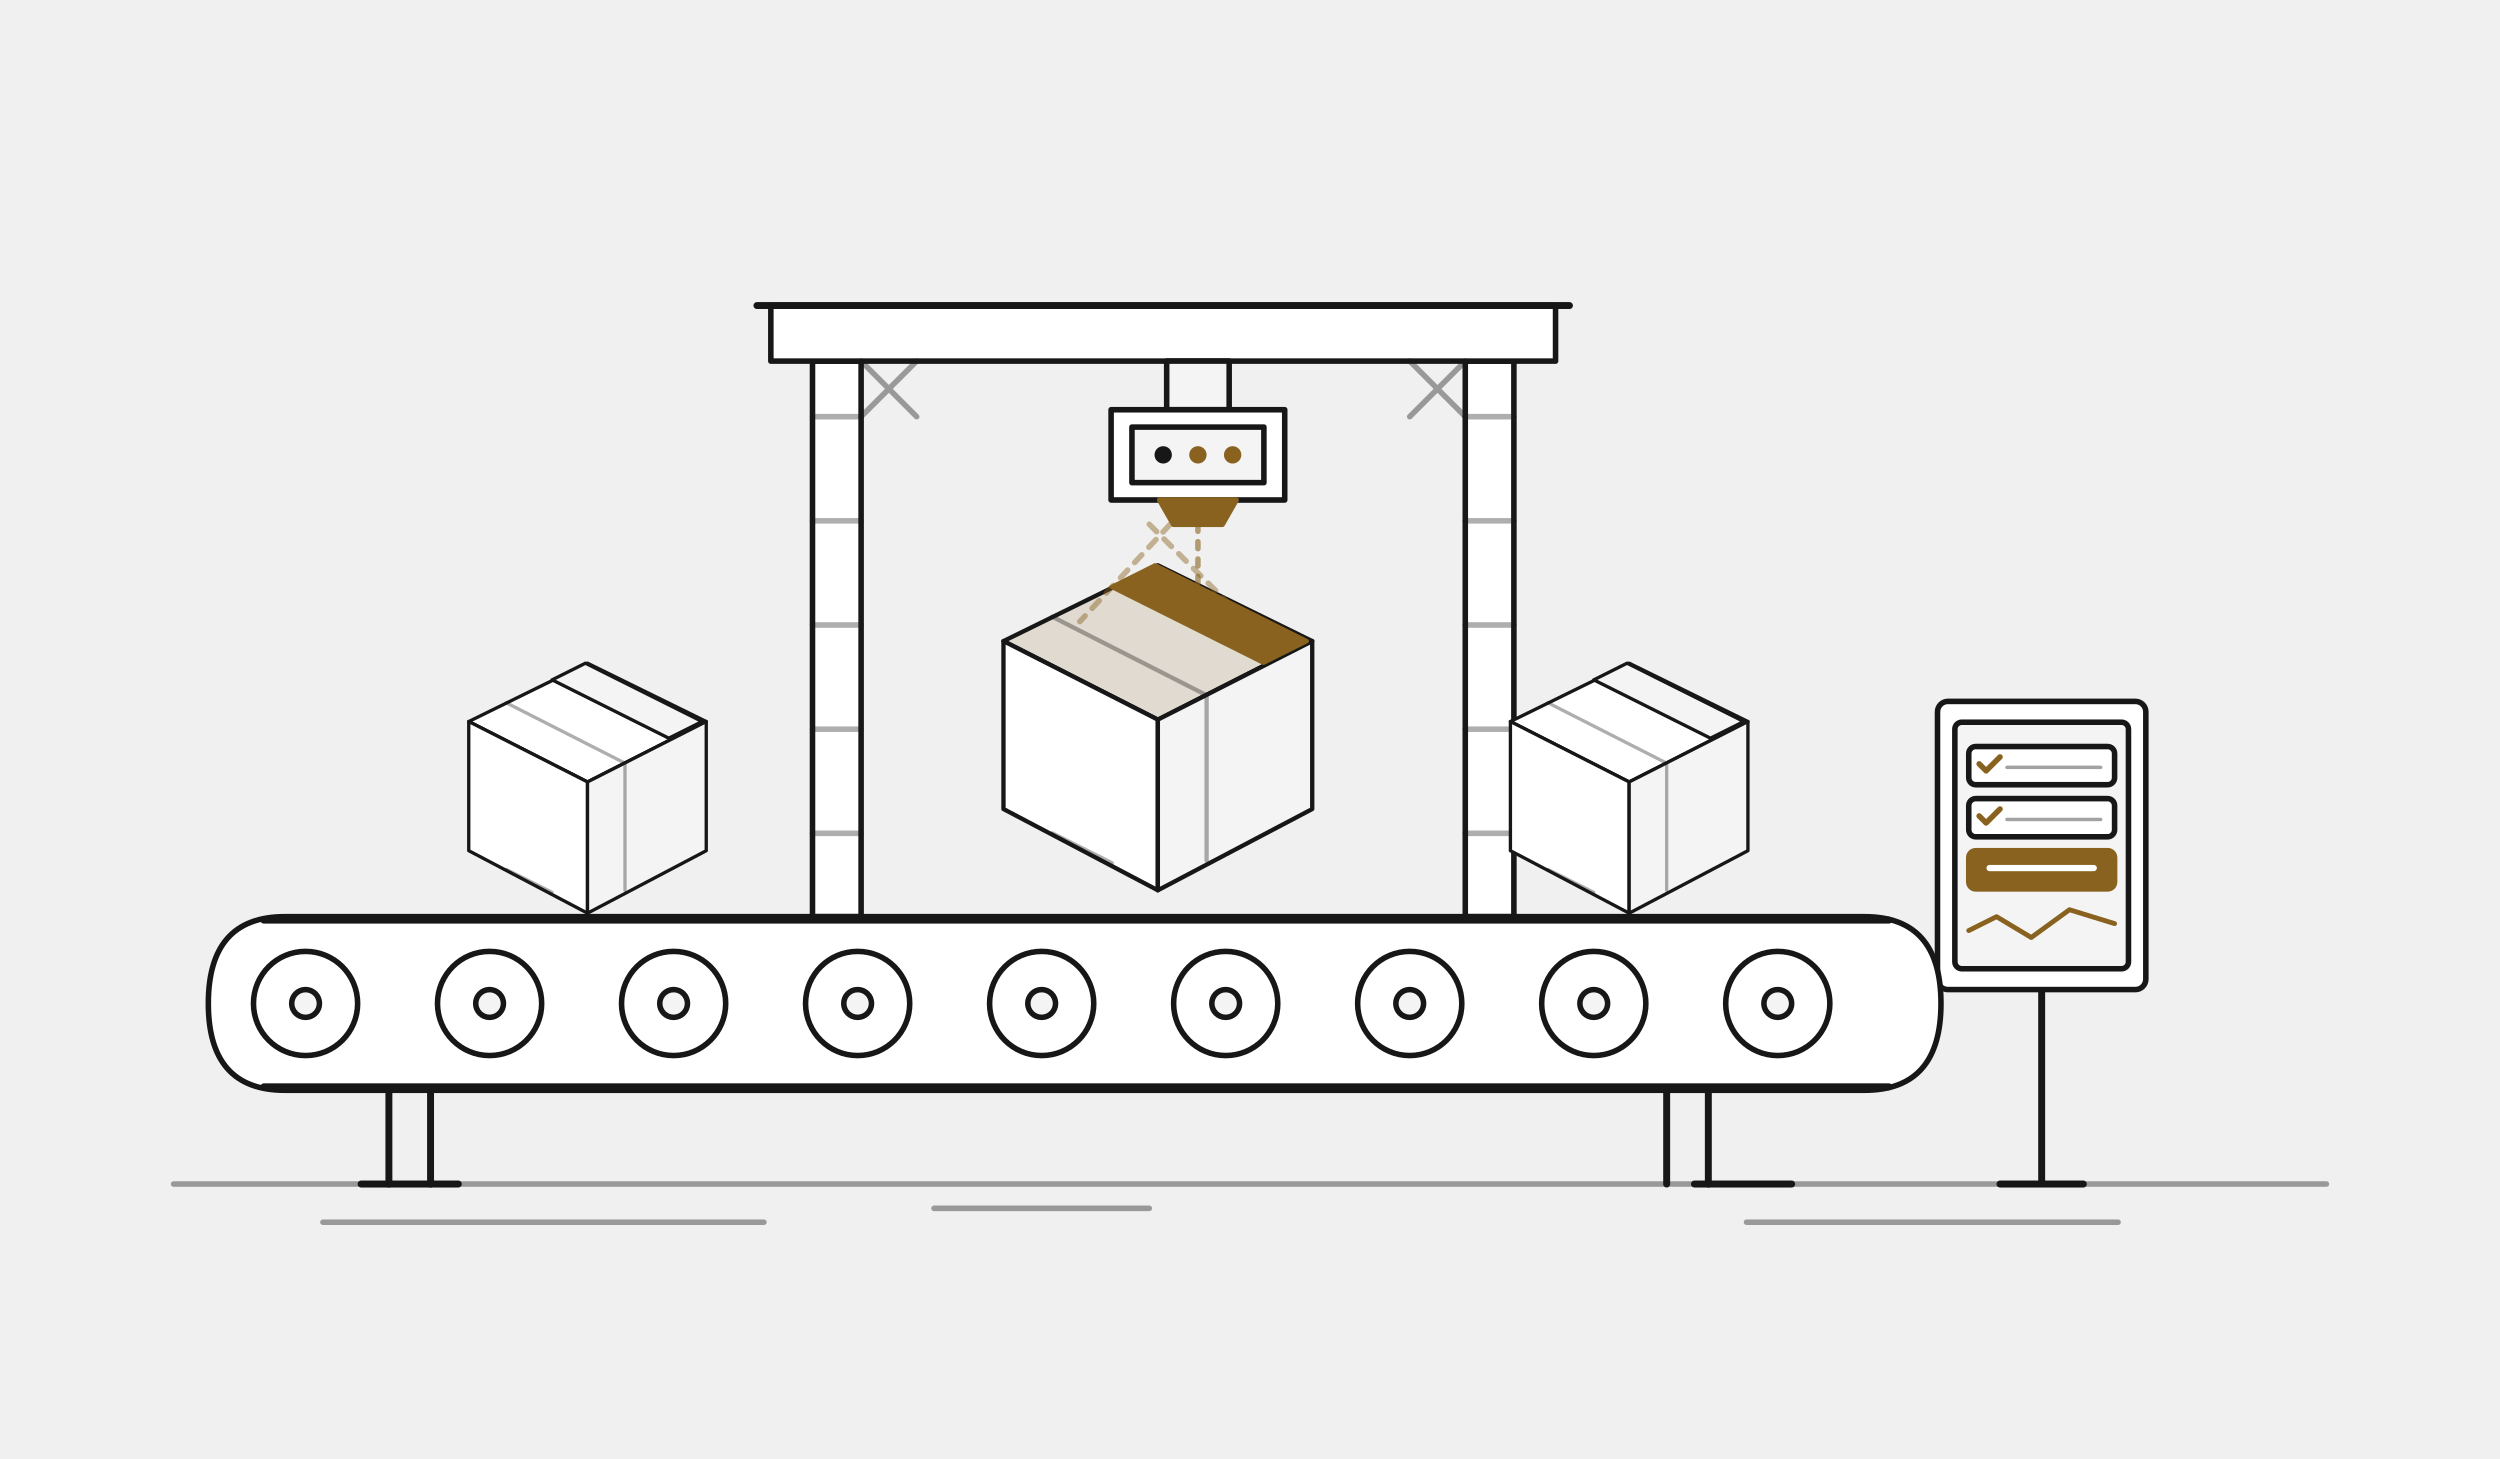
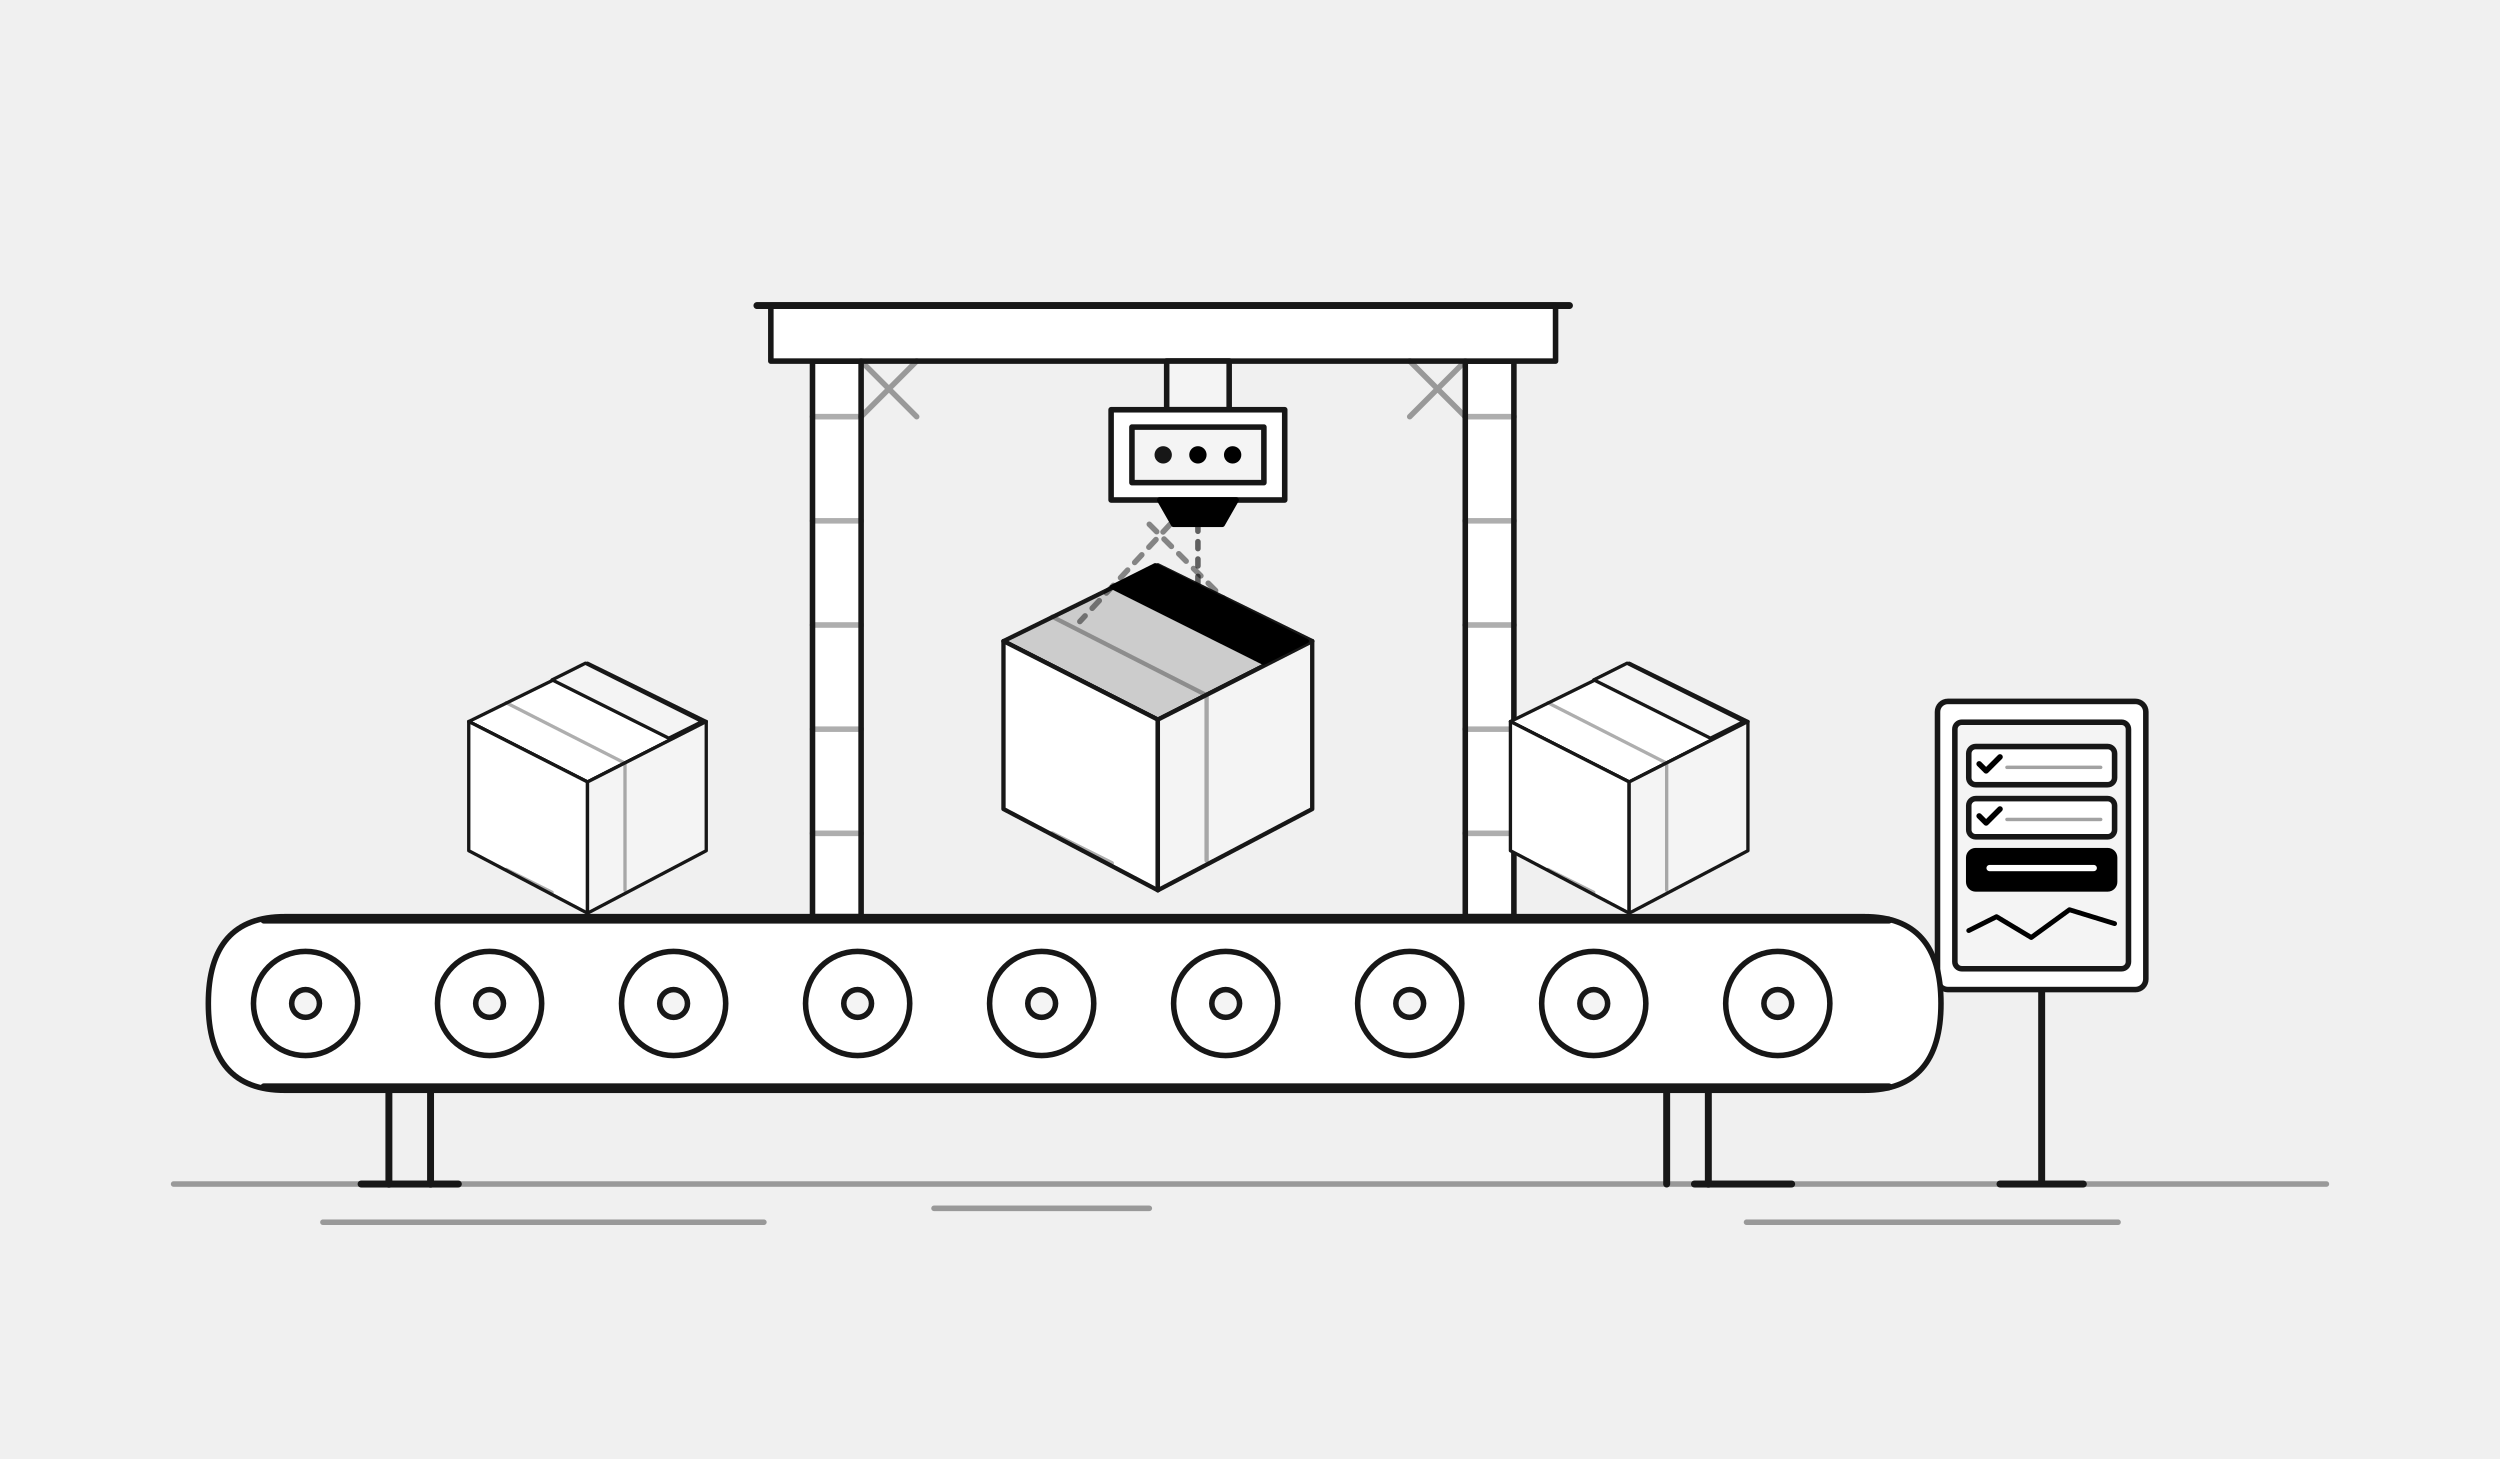
<svg xmlns="http://www.w3.org/2000/svg" width="720" height="420" viewBox="0 0 720 420">
  <g fill="none" stroke="#171717" stroke-width="1.6" stroke-linecap="round" stroke-linejoin="round">
    <g opacity=".4">
      <path d="M50 341h620m-577 11h127m49-4h62m172 4h107" />
    </g>
    <path d="M588 285v56m-12 0h24" stroke-width="2" />
    <rect x="558" y="202" width="60" height="83" fill="white" rx="3" />
    <rect x="563" y="208" width="50" height="71" fill="#f4f4f4" rx="2" />
    <rect x="567" y="215" width="42" height="11" fill="white" rx="2" />
-     <path d="m570 220 2 2 4-4" stroke="#88621e" stroke-width="1.6" />
+     <path d="m570 220 2 2 4-4" stroke="#000000" stroke-width="1.6" />
    <path d="M578 221h27" opacity=".4" stroke-width="1" />
    <rect x="567" y="230" width="42" height="11" fill="white" rx="2" />
-     <path d="m570 235 2 2 4-4" stroke="#88621e" stroke-width="1.6" />
+     <path d="m570 235 2 2 4-4" stroke="#000000" stroke-width="1.6" />
    <path d="M578 236h27" opacity=".4" stroke-width="1" />
-     <rect x="567" y="245" width="42" height="11" fill="#88621e" stroke="#88621e" rx="2" />
+     <rect x="567" y="245" width="42" height="11" fill="#000000" stroke="#000000" rx="2" />
    <path d="M573 250h30" stroke="white" stroke-width="1.8" />
-     <path d="M567 268l8-4 10 6 11-8 13 4" stroke="#88621e" stroke-width="1.4" />
+     <path d="M567 268l8-4 10 6 11-8 13 4" stroke="#000000" stroke-width="1.4" />
    <rect x="234" y="104" width="14" height="160" fill="white" />
    <path d="M234 120h14m-14 30h14m-14 30h14m-14 30h14m-14 30h14" opacity=".35" />
    <rect x="422" y="104" width="14" height="160" fill="white" />
    <path d="M422 120h14m-14 30h14m-14 30h14m-14 30h14m-14 30h14" opacity=".35" />
    <path d="M82 264h455q22 0 22 25t-22 25H82q-22 0-22-25t22-25Z" fill="white" />
    <circle cx="88" cy="289" r="15" fill="white" />
    <circle cx="88" cy="289" r="4" fill="#f4f4f4" />
    <circle cx="141" cy="289" r="15" fill="white" />
    <circle cx="141" cy="289" r="4" fill="#f4f4f4" />
    <circle cx="194" cy="289" r="15" fill="white" />
    <circle cx="194" cy="289" r="4" fill="#f4f4f4" />
    <circle cx="247" cy="289" r="15" fill="white" />
    <circle cx="247" cy="289" r="4" fill="#f4f4f4" />
    <circle cx="300" cy="289" r="15" fill="white" />
    <circle cx="300" cy="289" r="4" fill="#f4f4f4" />
    <circle cx="353" cy="289" r="15" fill="white" />
    <circle cx="353" cy="289" r="4" fill="#f4f4f4" />
    <circle cx="406" cy="289" r="15" fill="white" />
    <circle cx="406" cy="289" r="4" fill="#f4f4f4" />
    <circle cx="459" cy="289" r="15" fill="white" />
    <circle cx="459" cy="289" r="4" fill="#f4f4f4" />
    <circle cx="512" cy="289" r="15" fill="white" />
    <circle cx="512" cy="289" r="4" fill="#f4f4f4" />
    <path d="M112 314v27m12-27v27m356-27v27m12-27v27M76 265h468M76 313h468" stroke-width="2" />
    <path d="M104 341h28m356 0h28" stroke-width="2" />
    <rect x="222" y="88" width="226" height="16" fill="white" />
    <path d="M218 88h234" stroke-width="2" />
    <path d="M248 104l16 16m-16 0l16-16m142 0l16 16m-16 0l16-16" opacity=".4" />
    <g transform="translate(135 245) scale(0.6)">
      <path d="M0-62 57-90l57 28-57 29Z" fill="white" />
      <path d="M0-62v62l57 30v-63Z" fill="white" />
      <path d="M57-33v63l57-30v-62Z" fill="#f4f4f4" />
      <path d="m18-71 57 29v61m-57-10 22 11" opacity=".35" />
      <path d="M40-82 56-90l56 28-16 8Z" fill="#f4f4f4" />
    </g>
    <g transform="translate(289 233) scale(0.78)">
-       <path d="M0-62 57-90l57 28-57 29Z" fill="#88621e" fill-opacity=".15" />
+       <path d="M0-62 57-90l57 28-57 29Z" fill="#000000" fill-opacity=".15" />
      <path d="M0-62v62l57 30v-63Z" fill="white" />
      <path d="M57-33v63l57-30v-62Z" fill="#f4f4f4" />
      <path d="m18-71 57 29v61m-57-10 22 11" opacity=".35" />
-       <path d="M40-82 56-90l56 28-16 8Z" fill="#88621e" stroke="#88621e" />
+       <path d="M40-82 56-90l56 28-16 8Z" fill="#000000" stroke="#000000" />
    </g>
    <g transform="translate(435 245) scale(0.6)">
      <path d="M0-62 57-90l57 28-57 29Z" fill="white" />
      <path d="M0-62v62l57 30v-63Z" fill="white" />
      <path d="M57-33v63l57-30v-62Z" fill="#f4f4f4" />
      <path d="m18-71 57 29v61m-57-10 22 11" opacity=".35" />
      <path d="M40-82 56-90l56 28-16 8Z" fill="#f4f4f4" />
    </g>
    <rect x="336" y="104" width="18" height="14" fill="#f4f4f4" />
    <rect x="320" y="118" width="50" height="26" fill="white" />
    <rect x="326" y="123" width="38" height="16" fill="#f4f4f4" />
    <circle cx="335" cy="131" r="2.5" fill="#171717" stroke="none" />
-     <circle cx="345" cy="131" r="2.5" fill="#88621e" stroke="none" />
-     <circle cx="355" cy="131" r="2.5" fill="#88621e" stroke="none" />
-     <path d="M334 144h22l-4 7h-14Z" fill="#88621e" stroke="#88621e" />
-     <path d="M337 151l-26 28m20-28l28 28" stroke="#88621e" opacity=".45" stroke-dasharray="3 3" />
-     <path d="M345 151v29" stroke="#88621e" opacity=".6" stroke-dasharray="2 3" />
+     <circle cx="345" cy="131" r="2.5" fill="#000000" stroke="none" />
+     <circle cx="355" cy="131" r="2.5" fill="#000000" stroke="none" />
+     <path d="M334 144h22l-4 7h-14Z" fill="#000000" stroke="#000000" />
+     <path d="M337 151l-26 28m20-28l28 28" stroke="#000000" opacity=".45" stroke-dasharray="3 3" />
+     <path d="M345 151v29" stroke="#000000" opacity=".6" stroke-dasharray="2 3" />
  </g>
</svg>
